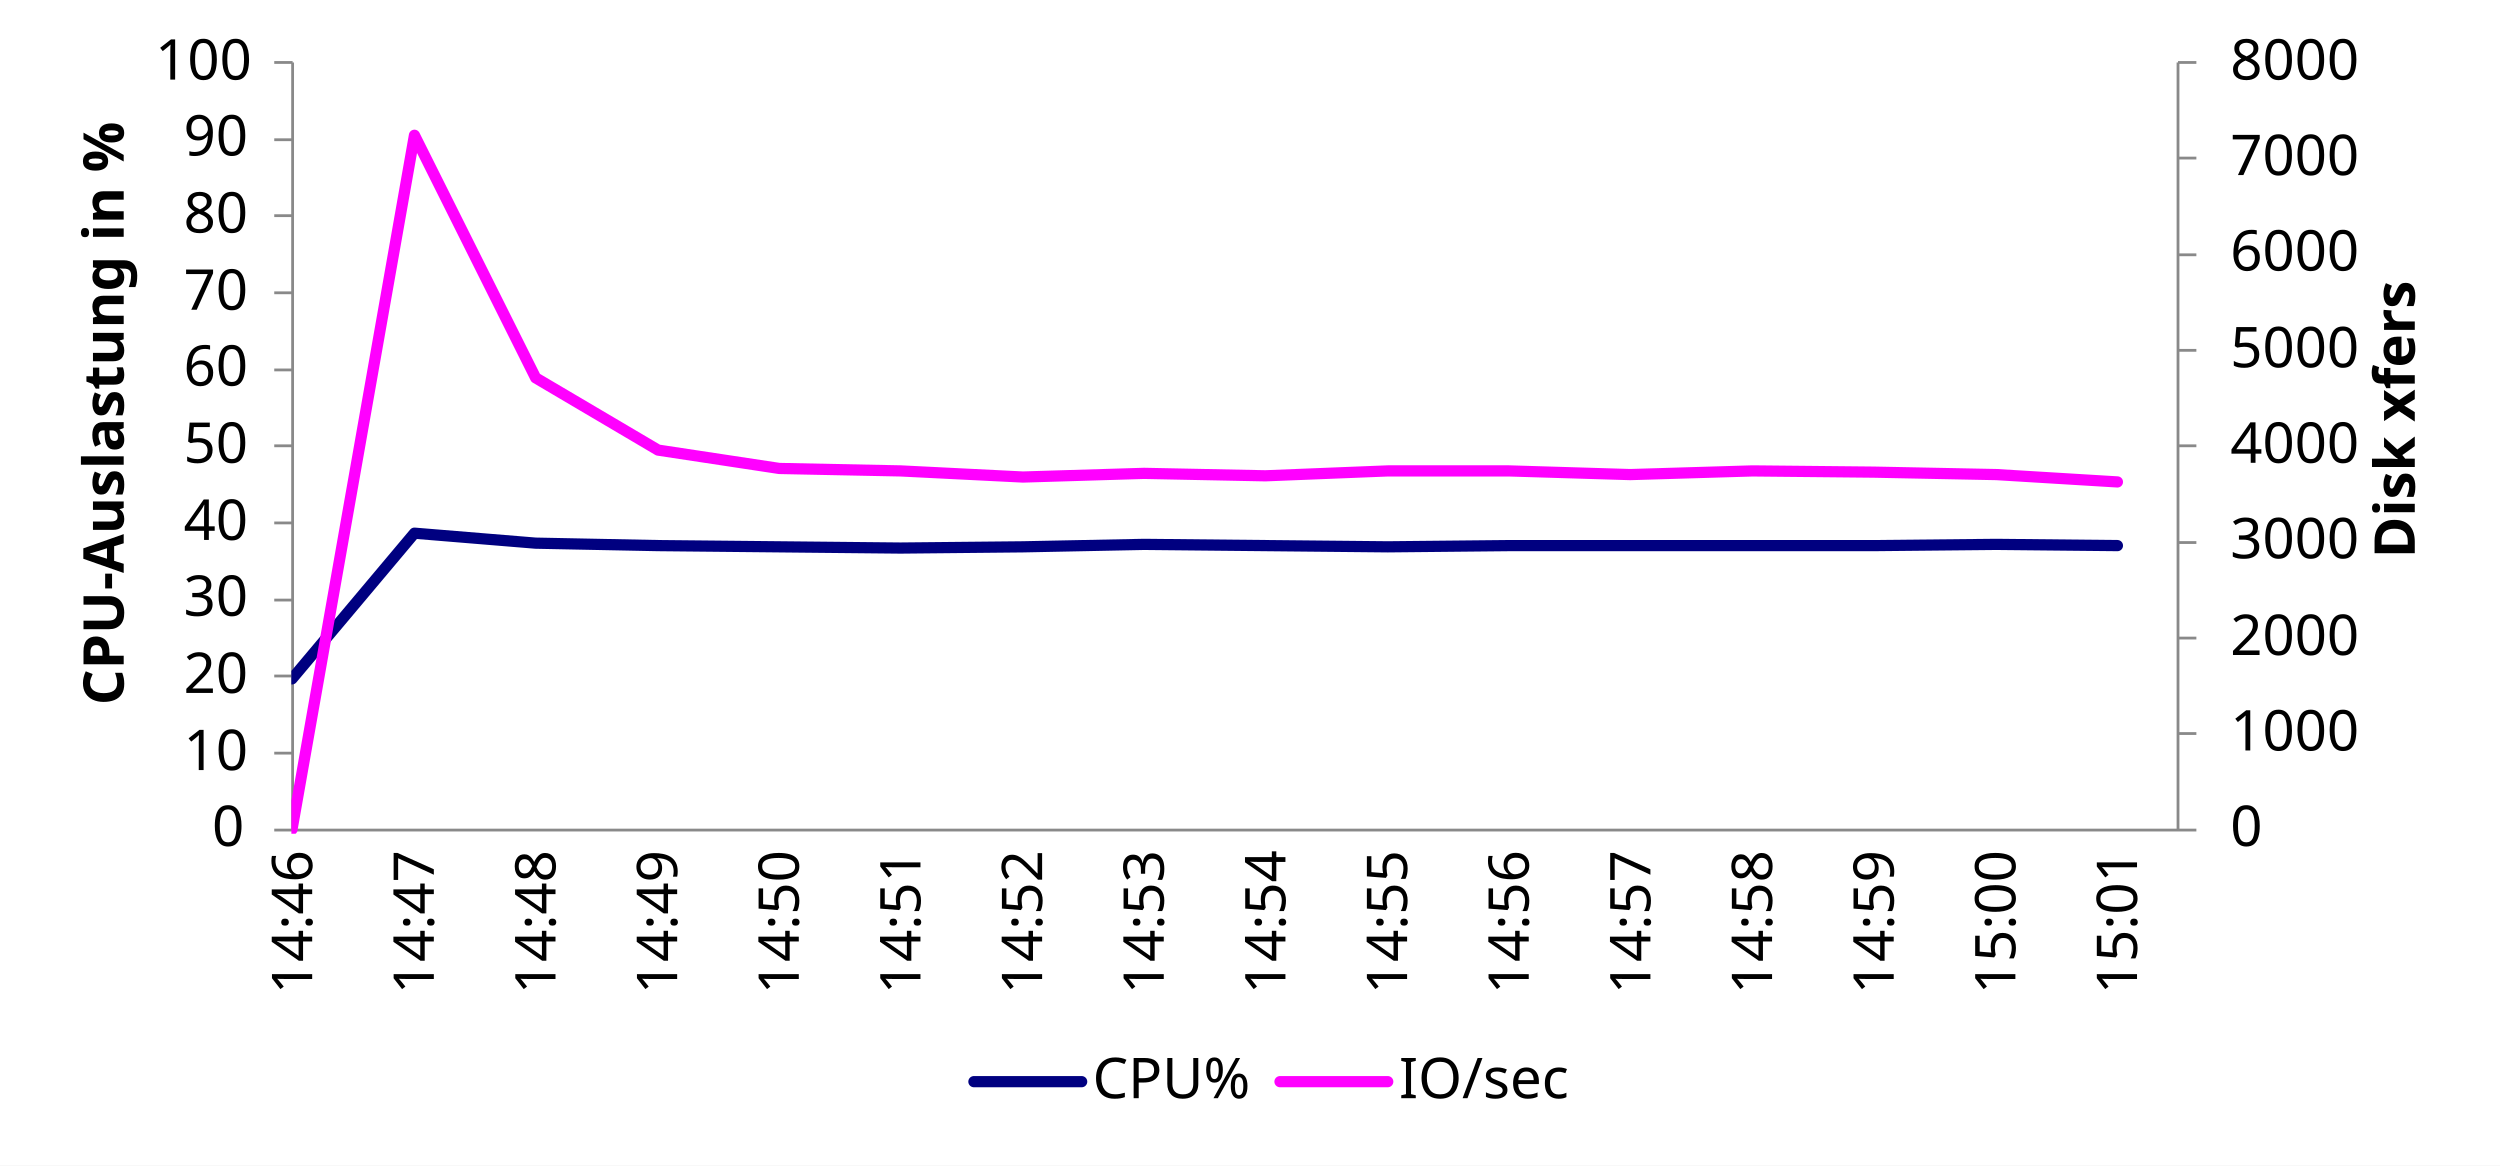
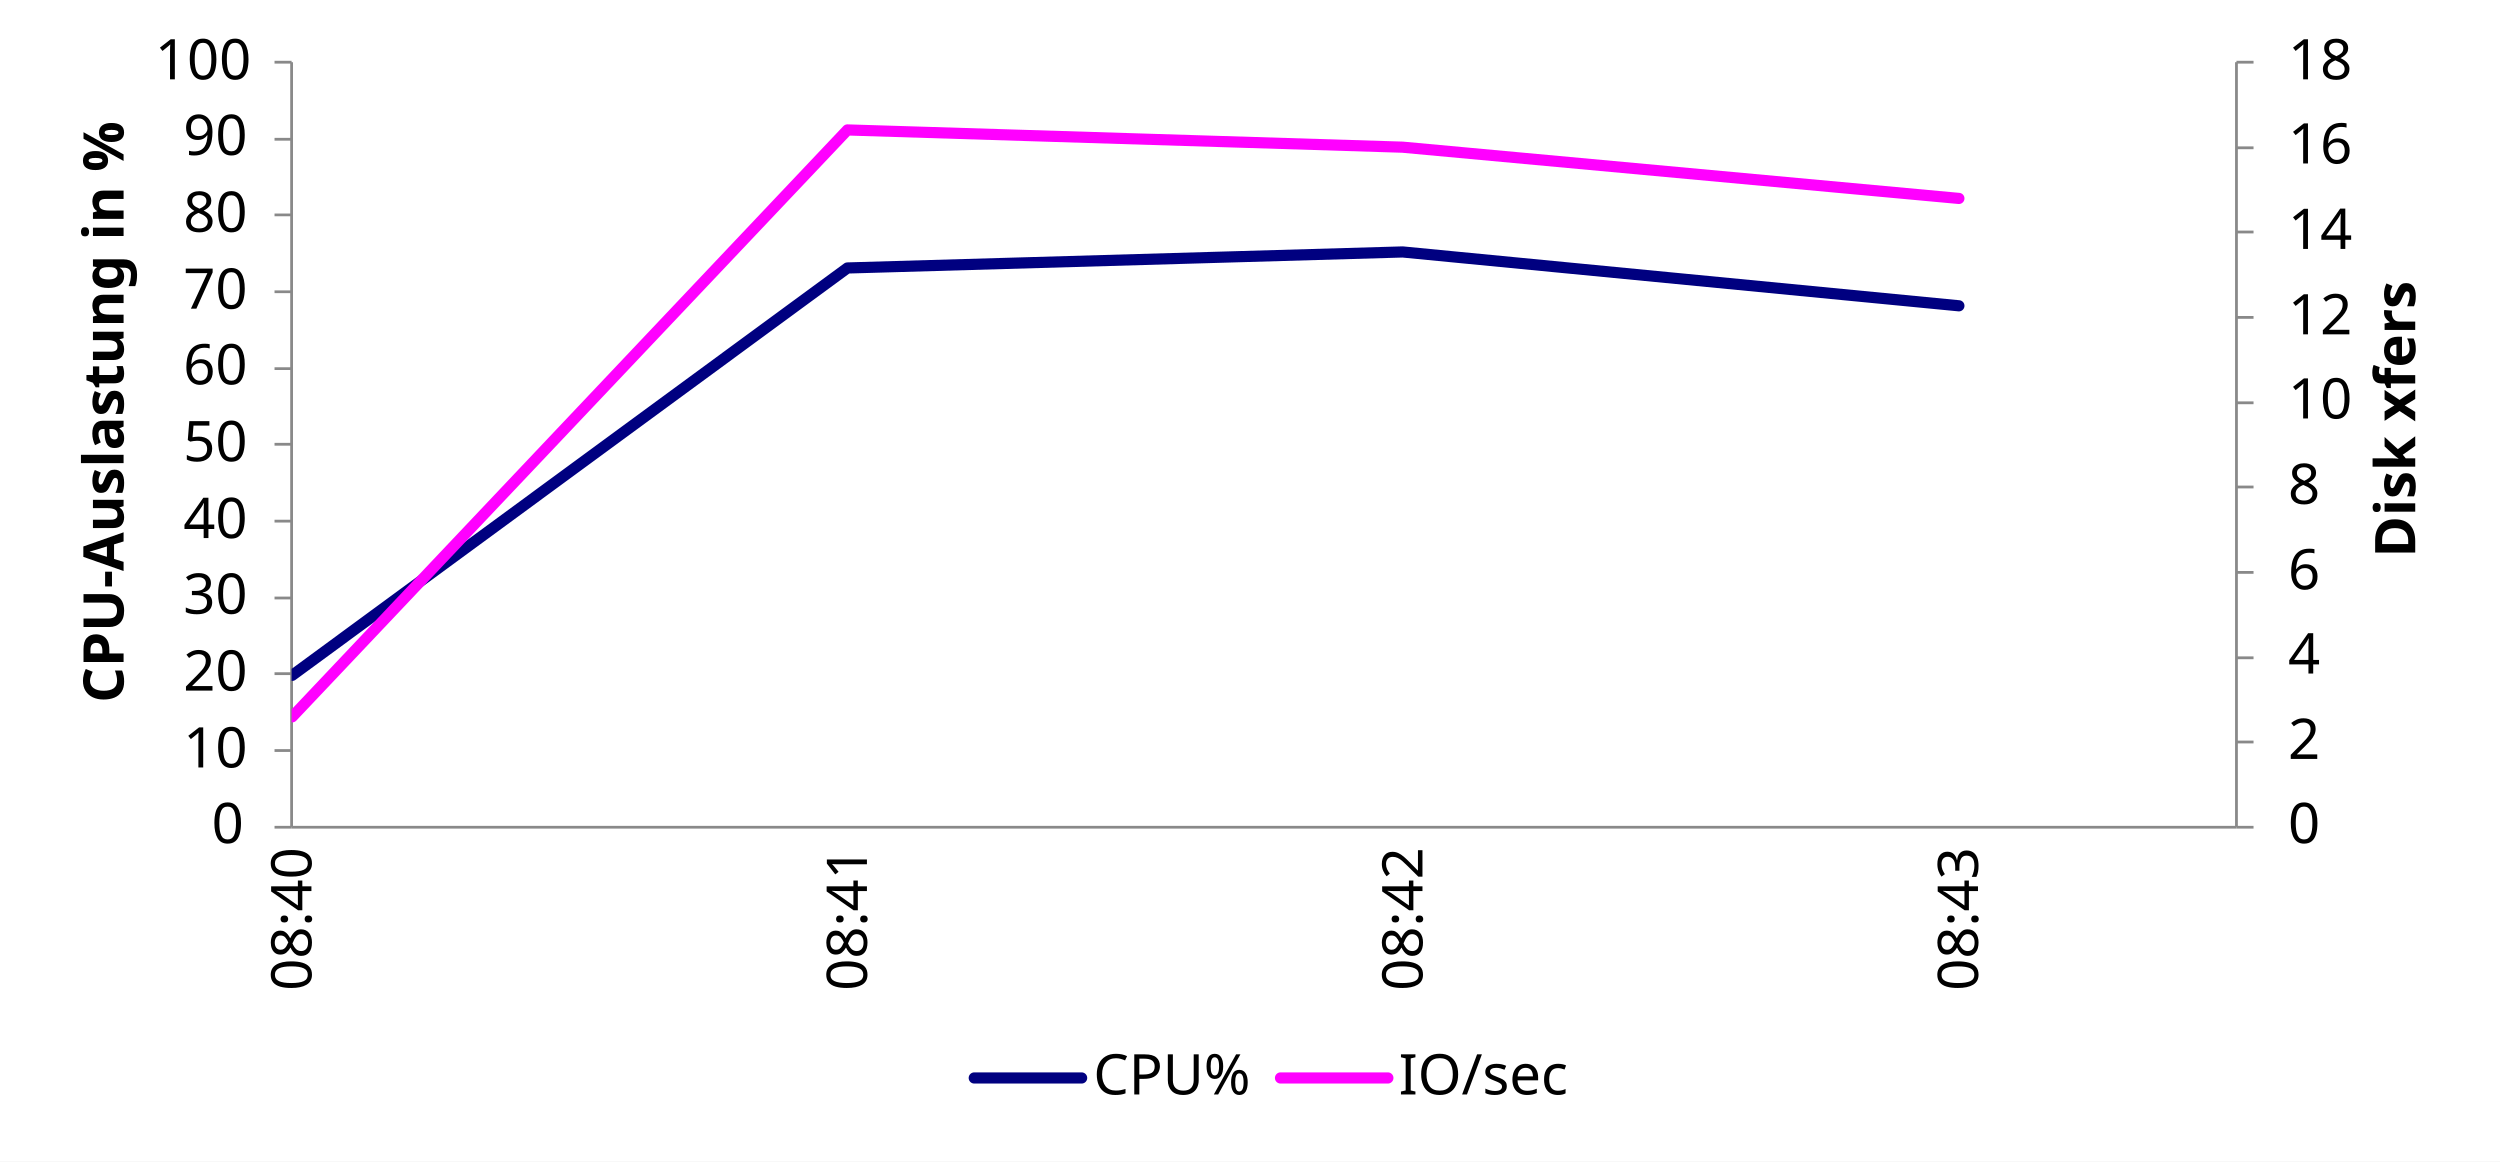
- <svg xmlns="http://www.w3.org/2000/svg" width="2042" height="952" overflow="hidden">
+ <svg xmlns="http://www.w3.org/2000/svg" width="2049" height="952" overflow="hidden">
  <defs>
    <clipPath id="clip0">
-       <rect x="564" y="3977" width="2042" height="952" />
+       <rect x="1100" y="3781" width="2049" height="952" />
    </clipPath>
    <clipPath id="clip1">
-       <rect x="563" y="3977" width="2042" height="952" />
+       <rect x="1100" y="3781" width="2048" height="952" />
    </clipPath>
    <clipPath id="clip2">
-       <rect x="563" y="3977" width="2042" height="952" />
+       <rect x="1100" y="3781" width="2048" height="952" />
    </clipPath>
    <clipPath id="clip3">
-       <rect x="563" y="3977" width="2042" height="952" />
+       <rect x="1100" y="3781" width="2048" height="952" />
    </clipPath>
    <clipPath id="clip4">
-       <rect x="563" y="3977" width="2042" height="952" />
+       <rect x="1100" y="3781" width="2048" height="952" />
    </clipPath>
    <clipPath id="clip5">
-       <rect x="563" y="3977" width="2042" height="952" />
+       <rect x="1100" y="3781" width="2048" height="952" />
    </clipPath>
    <clipPath id="clip6">
-       <rect x="563" y="3977" width="2042" height="952" />
+       <rect x="1100" y="3781" width="2048" height="952" />
    </clipPath>
    <clipPath id="clip7">
-       <rect x="802" y="4028" width="1544" height="630" />
+       <rect x="1339" y="3832" width="1597" height="630" />
    </clipPath>
    <clipPath id="clip8">
-       <rect x="802" y="4028" width="1544" height="630" />
+       <rect x="1339" y="3832" width="1597" height="630" />
    </clipPath>
    <clipPath id="clip9">
-       <rect x="563" y="3977" width="2042" height="952" />
+       <rect x="1100" y="3781" width="2048" height="952" />
    </clipPath>
    <clipPath id="clip10">
-       <rect x="563" y="3977" width="2042" height="952" />
+       <rect x="1100" y="3781" width="2048" height="952" />
    </clipPath>
    <clipPath id="clip11">
-       <rect x="563" y="3977" width="2042" height="952" />
+       <rect x="1100" y="3781" width="2048" height="952" />
    </clipPath>
    <clipPath id="clip12">
-       <rect x="563" y="3977" width="2042" height="952" />
+       <rect x="1100" y="3781" width="2048" height="952" />
    </clipPath>
    <clipPath id="clip13">
-       <rect x="563" y="3977" width="2042" height="952" />
+       <rect x="1100" y="3781" width="2048" height="952" />
    </clipPath>
    <clipPath id="clip14">
-       <rect x="563" y="3977" width="2042" height="952" />
+       <rect x="1100" y="3781" width="2048" height="952" />
    </clipPath>
    <clipPath id="clip15">
-       <rect x="563" y="3977" width="2042" height="952" />
+       <rect x="1100" y="3781" width="2048" height="952" />
    </clipPath>
    <clipPath id="clip16">
-       <rect x="563" y="3977" width="2042" height="952" />
+       <rect x="1100" y="3781" width="2048" height="952" />
    </clipPath>
    <clipPath id="clip17">
-       <rect x="563" y="3977" width="2042" height="952" />
+       <rect x="1100" y="3781" width="2048" height="952" />
    </clipPath>
    <clipPath id="clip18">
-       <rect x="563" y="3977" width="2042" height="952" />
+       <rect x="1100" y="3781" width="2048" height="952" />
    </clipPath>
    <clipPath id="clip19">
-       <rect x="563" y="3977" width="2042" height="952" />
+       <rect x="1100" y="3781" width="2048" height="952" />
    </clipPath>
    <clipPath id="clip20">
-       <rect x="563" y="3977" width="2042" height="952" />
+       <rect x="1100" y="3781" width="2048" height="952" />
    </clipPath>
    <clipPath id="clip21">
-       <rect x="563" y="3977" width="2042" height="952" />
+       <rect x="1100" y="3781" width="2048" height="952" />
    </clipPath>
    <clipPath id="clip22">
-       <rect x="563" y="3977" width="2042" height="952" />
+       <rect x="1100" y="3781" width="2048" height="952" />
    </clipPath>
    <clipPath id="clip23">
-       <rect x="563" y="3977" width="2042" height="952" />
+       <rect x="1100" y="3781" width="2048" height="952" />
    </clipPath>
    <clipPath id="clip24">
-       <rect x="563" y="3977" width="2042" height="952" />
+       <rect x="1100" y="3781" width="2048" height="952" />
    </clipPath>
    <clipPath id="clip25">
-       <rect x="563" y="3977" width="2042" height="952" />
+       <rect x="1100" y="3781" width="2048" height="952" />
    </clipPath>
    <clipPath id="clip26">
-       <rect x="563" y="3977" width="2042" height="952" />
+       <rect x="1100" y="3781" width="2048" height="952" />
    </clipPath>
    <clipPath id="clip27">
-       <rect x="563" y="3977" width="2042" height="952" />
+       <rect x="1100" y="3781" width="2048" height="952" />
    </clipPath>
    <clipPath id="clip28">
-       <rect x="563" y="3977" width="2042" height="952" />
+       <rect x="1100" y="3781" width="2048" height="952" />
    </clipPath>
    <clipPath id="clip29">
-       <rect x="563" y="3977" width="2042" height="952" />
+       <rect x="1100" y="3781" width="2048" height="952" />
    </clipPath>
    <clipPath id="clip30">
-       <rect x="563" y="3977" width="2042" height="952" />
+       <rect x="1100" y="3781" width="2048" height="952" />
    </clipPath>
    <clipPath id="clip31">
-       <rect x="563" y="3977" width="2042" height="952" />
+       <rect x="1100" y="3781" width="2048" height="952" />
    </clipPath>
    <clipPath id="clip32">
-       <rect x="563" y="3977" width="2042" height="952" />
+       <rect x="1100" y="3781" width="2048" height="952" />
    </clipPath>
    <clipPath id="clip33">
-       <rect x="563" y="3977" width="2042" height="952" />
+       <rect x="1100" y="3781" width="2048" height="952" />
    </clipPath>
    <clipPath id="clip34">
-       <rect x="563" y="3977" width="2042" height="952" />
+       <rect x="1100" y="3781" width="2048" height="952" />
    </clipPath>
    <clipPath id="clip35">
-       <rect x="563" y="3977" width="2042" height="952" />
+       <rect x="1100" y="3781" width="2048" height="952" />
    </clipPath>
    <clipPath id="clip36">
-       <rect x="563" y="3977" width="2042" height="952" />
+       <rect x="1100" y="3781" width="2048" height="952" />
    </clipPath>
    <clipPath id="clip37">
-       <rect x="563" y="3977" width="2042" height="952" />
+       <rect x="1100" y="3781" width="2048" height="952" />
    </clipPath>
    <clipPath id="clip38">
-       <rect x="563" y="3977" width="2042" height="952" />
+       <rect x="1100" y="3781" width="2048" height="952" />
    </clipPath>
    <clipPath id="clip39">
-       <rect x="563" y="3977" width="2042" height="952" />
+       <rect x="1100" y="3781" width="2048" height="952" />
    </clipPath>
    <clipPath id="clip40">
-       <rect x="563" y="3977" width="2042" height="952" />
+       <rect x="1100" y="3781" width="2048" height="952" />
    </clipPath>
    <clipPath id="clip41">
-       <rect x="563" y="3977" width="2042" height="952" />
-     </clipPath>
-     <clipPath id="clip42">
-       <rect x="563" y="3977" width="2042" height="952" />
-     </clipPath>
-     <clipPath id="clip43">
-       <rect x="563" y="3977" width="2042" height="952" />
-     </clipPath>
-     <clipPath id="clip44">
-       <rect x="563" y="3977" width="2042" height="952" />
-     </clipPath>
-     <clipPath id="clip45">
-       <rect x="563" y="3977" width="2042" height="952" />
-     </clipPath>
-     <clipPath id="clip46">
-       <rect x="563" y="3977" width="2042" height="952" />
-     </clipPath>
-     <clipPath id="clip47">
-       <rect x="563" y="3977" width="2042" height="952" />
-     </clipPath>
-     <clipPath id="clip48">
-       <rect x="563" y="3977" width="2042" height="952" />
-     </clipPath>
-     <clipPath id="clip49">
-       <rect x="563" y="3977" width="2042" height="952" />
-     </clipPath>
-     <clipPath id="clip50">
-       <rect x="563" y="3977" width="2042" height="952" />
-     </clipPath>
-     <clipPath id="clip51">
-       <rect x="563" y="3977" width="2042" height="952" />
-     </clipPath>
-     <clipPath id="clip52">
-       <rect x="563" y="3977" width="2042" height="952" />
+       <rect x="1100" y="3781" width="2048" height="952" />
    </clipPath>
  </defs>
-   <g clip-path="url(#clip0)" transform="translate(-564 -3977)">
-     <rect x="564" y="3977" width="2042" height="952" fill="#FFFFFF" />
+   <g clip-path="url(#clip0)" transform="translate(-1100 -3781)">
+     <rect x="1100" y="3781" width="2049" height="952" fill="#FFFFFF" />
    <g clip-path="url(#clip1)">
-       <rect x="803" y="4028" width="1540" height="627" fill="#FFFFFF" />
+       <rect x="1339" y="3832" width="1594" height="627" fill="#FFFFFF" />
    </g>
    <g clip-path="url(#clip2)">
-       <path d="M0 0 0 627" stroke="#898989" stroke-width="2.292" stroke-linejoin="round" stroke-miterlimit="10" fill="none" fill-rule="evenodd" transform="matrix(1 0 0 -1 2343 4655)" />
+       <path d="M0 0 0 627" stroke="#898989" stroke-width="2.292" stroke-linejoin="round" stroke-miterlimit="10" fill="none" fill-rule="evenodd" transform="matrix(1 0 0 -1 2933 4459)" />
    </g>
    <g clip-path="url(#clip3)">
-       <path d="M2343 4655 2358 4655M2343 4576.15 2358 4576.15M2343 4498.15 2358 4498.15M2343 4420.15 2358 4420.15M2343 4341.14 2358 4341.14M2343 4263.14 2358 4263.14M2343 4185.14 2358 4185.14M2343 4106.13 2358 4106.13M2343 4028 2358 4028" stroke="#898989" stroke-width="2.292" stroke-linejoin="round" stroke-miterlimit="10" fill="none" />
+       <path d="M2933 4459 2947 4459M2933 4389.14 2947 4389.14M2933 4320.14 2947 4320.14M2933 4250.14 2947 4250.14M2933 4180.14 2947 4180.14M2933 4111.13 2947 4111.13M2933 4041.13 2947 4041.13M2933 3971.13 2947 3971.13M2933 3902.13 2947 3902.13M2933 3832 2947 3832" stroke="#898989" stroke-width="2.292" stroke-linejoin="round" stroke-miterlimit="10" fill="none" />
    </g>
    <g clip-path="url(#clip4)">
-       <path d="M0 0 0 627" stroke="#898989" stroke-width="2.292" stroke-linejoin="round" stroke-miterlimit="10" fill="none" fill-rule="evenodd" transform="matrix(1 0 0 -1 803 4655)" />
+       <path d="M0 0 0 627" stroke="#898989" stroke-width="2.292" stroke-linejoin="round" stroke-miterlimit="10" fill="none" fill-rule="evenodd" transform="matrix(1 0 0 -1 1339 4459)" />
    </g>
    <g clip-path="url(#clip5)">
-       <path d="M788 4655 803 4655M788 4592.15 803 4592.15M788 4529.15 803 4529.15M788 4467.15 803 4467.15M788 4404.14 803 4404.14M788 4341.14 803 4341.14M788 4279.14 803 4279.14M788 4216.14 803 4216.14M788 4153.14 803 4153.14M788 4091.13 803 4091.13M788 4028 803 4028" stroke="#898989" stroke-width="2.292" stroke-linejoin="round" stroke-miterlimit="10" fill="none" />
+       <path d="M1325 4459 1339 4459M1325 4396.14 1339 4396.14M1325 4333.14 1339 4333.14M1325 4271.14 1339 4271.14M1325 4208.14 1339 4208.14M1325 4145.14 1339 4145.14M1325 4083.13 1339 4083.13M1325 4020.13 1339 4020.13M1325 3957.13 1339 3957.13M1325 3895.13 1339 3895.13M1325 3832 1339 3832" stroke="#898989" stroke-width="2.292" stroke-linejoin="round" stroke-miterlimit="10" fill="none" />
    </g>
    <g clip-path="url(#clip6)">
-       <path d="M803 4655 2343 4655" stroke="#898989" stroke-width="2.292" stroke-linejoin="round" stroke-miterlimit="10" fill="none" fill-rule="evenodd" />
+       <path d="M1339 4459 2933 4459" stroke="#898989" stroke-width="2.292" stroke-linejoin="round" stroke-miterlimit="10" fill="none" fill-rule="evenodd" />
    </g>
    <g clip-path="url(#clip7)">
-       <path d="M802.5 4531.5 902.53 4412.5 1001.53 4420.65 1101.54 4422.65 1200.54 4423.65 1299.54 4424.65 1399.55 4423.65 1498.55 4421.65 1597.55 4422.65 1697.56 4423.65 1796.56 4422.65 1895.56 4422.65 1995.57 4422.65 2094.57 4422.65 2194.57 4421.65 2293.5 4422.65" stroke="#000080" stroke-width="9.167" stroke-linecap="round" stroke-linejoin="round" stroke-miterlimit="10" fill="none" />
+       <path d="M1339.5 4334.5 1794.56 4000.63 2249.57 3987.5 2705.5 4031.63" stroke="#000080" stroke-width="9.167" stroke-linecap="round" stroke-linejoin="round" stroke-miterlimit="10" fill="none" />
    </g>
    <g clip-path="url(#clip8)">
-       <path d="M802.5 4654.5 902.53 4087.5 1001.53 4285.64 1101.54 4344.64 1200.54 4359.64 1299.54 4361.64 1399.55 4366.64 1498.55 4363.64 1597.55 4365.64 1697.56 4361.64 1796.56 4361.64 1895.56 4364.64 1995.57 4361.64 2094.57 4362.64 2194.57 4364.64 2293.5 4370.64" stroke="#FF00FF" stroke-width="9.167" stroke-linecap="round" stroke-linejoin="round" stroke-miterlimit="10" fill="none" />
+       <path d="M1339.5 4368.5 1794.56 3887.5 2249.57 3901.63 2705.5 3943.63" stroke="#FF00FF" stroke-width="9.167" stroke-linecap="round" stroke-linejoin="round" stroke-miterlimit="10" fill="none" />
    </g>
    <g clip-path="url(#clip9)">
-       <text font-family="Calibri,Calibri_MSFontService,sans-serif" font-weight="400" font-size="46" transform="matrix(1 0 0 1 2385.69 4668)">0</text>
+       <text font-family="Calibri,Calibri_MSFontService,sans-serif" font-weight="400" font-size="46" transform="matrix(1 0 0 1 2975.29 4472)">0</text>
    </g>
    <g clip-path="url(#clip10)">
-       <text font-family="Calibri,Calibri_MSFontService,sans-serif" font-weight="400" font-size="46" transform="matrix(1 0 0 1 2385.69 4590)">1000</text>
+       <text font-family="Calibri,Calibri_MSFontService,sans-serif" font-weight="400" font-size="46" transform="matrix(1 0 0 1 2975.29 4403)">2</text>
    </g>
    <g clip-path="url(#clip11)">
-       <text font-family="Calibri,Calibri_MSFontService,sans-serif" font-weight="400" font-size="46" transform="matrix(1 0 0 1 2385.69 4512)">2000</text>
+       <text font-family="Calibri,Calibri_MSFontService,sans-serif" font-weight="400" font-size="46" transform="matrix(1 0 0 1 2975.29 4333)">4</text>
    </g>
    <g clip-path="url(#clip12)">
-       <text font-family="Calibri,Calibri_MSFontService,sans-serif" font-weight="400" font-size="46" transform="matrix(1 0 0 1 2385.69 4433)">3000</text>
+       <text font-family="Calibri,Calibri_MSFontService,sans-serif" font-weight="400" font-size="46" transform="matrix(1 0 0 1 2975.29 4264)">6</text>
    </g>
    <g clip-path="url(#clip13)">
-       <text font-family="Calibri,Calibri_MSFontService,sans-serif" font-weight="400" font-size="46" transform="matrix(1 0 0 1 2385.69 4355)">4000</text>
+       <text font-family="Calibri,Calibri_MSFontService,sans-serif" font-weight="400" font-size="46" transform="matrix(1 0 0 1 2975.29 4194)">8</text>
    </g>
    <g clip-path="url(#clip14)">
-       <text font-family="Calibri,Calibri_MSFontService,sans-serif" font-weight="400" font-size="46" transform="matrix(1 0 0 1 2385.69 4277)">5000</text>
+       <text font-family="Calibri,Calibri_MSFontService,sans-serif" font-weight="400" font-size="46" transform="matrix(1 0 0 1 2975.29 4124)">10</text>
    </g>
    <g clip-path="url(#clip15)">
-       <text font-family="Calibri,Calibri_MSFontService,sans-serif" font-weight="400" font-size="46" transform="matrix(1 0 0 1 2385.69 4198)">6000</text>
+       <text font-family="Calibri,Calibri_MSFontService,sans-serif" font-weight="400" font-size="46" transform="matrix(1 0 0 1 2975.29 4055)">12</text>
    </g>
    <g clip-path="url(#clip16)">
-       <text font-family="Calibri,Calibri_MSFontService,sans-serif" font-weight="400" font-size="46" transform="matrix(1 0 0 1 2385.69 4120)">7000</text>
+       <text font-family="Calibri,Calibri_MSFontService,sans-serif" font-weight="400" font-size="46" transform="matrix(1 0 0 1 2975.29 3985)">14</text>
    </g>
    <g clip-path="url(#clip17)">
-       <text font-family="Calibri,Calibri_MSFontService,sans-serif" font-weight="400" font-size="46" transform="matrix(1 0 0 1 2385.69 4042)">8000</text>
+       <text font-family="Calibri,Calibri_MSFontService,sans-serif" font-weight="400" font-size="46" transform="matrix(1 0 0 1 2975.29 3915)">16</text>
    </g>
    <g clip-path="url(#clip18)">
-       <text font-family="Calibri,Calibri_MSFontService,sans-serif" font-weight="400" font-size="46" transform="matrix(1 0 0 1 737.206 4668)">0</text>
+       <text font-family="Calibri,Calibri_MSFontService,sans-serif" font-weight="400" font-size="46" transform="matrix(1 0 0 1 2975.29 3846)">18</text>
    </g>
    <g clip-path="url(#clip19)">
-       <text font-family="Calibri,Calibri_MSFontService,sans-serif" font-weight="400" font-size="46" transform="matrix(1 0 0 1 713.969 4606)">10</text>
+       <text font-family="Calibri,Calibri_MSFontService,sans-serif" font-weight="400" font-size="46" transform="matrix(1 0 0 1 1273.46 4472)">0</text>
    </g>
    <g clip-path="url(#clip20)">
-       <text font-family="Calibri,Calibri_MSFontService,sans-serif" font-weight="400" font-size="46" transform="matrix(1 0 0 1 713.969 4543)">20</text>
+       <text font-family="Calibri,Calibri_MSFontService,sans-serif" font-weight="400" font-size="46" transform="matrix(1 0 0 1 1250.22 4410)">10</text>
    </g>
    <g clip-path="url(#clip21)">
-       <text font-family="Calibri,Calibri_MSFontService,sans-serif" font-weight="400" font-size="46" transform="matrix(1 0 0 1 713.969 4480)">30</text>
+       <text font-family="Calibri,Calibri_MSFontService,sans-serif" font-weight="400" font-size="46" transform="matrix(1 0 0 1 1250.22 4347)">20</text>
    </g>
    <g clip-path="url(#clip22)">
-       <text font-family="Calibri,Calibri_MSFontService,sans-serif" font-weight="400" font-size="46" transform="matrix(1 0 0 1 713.969 4418)">40</text>
+       <text font-family="Calibri,Calibri_MSFontService,sans-serif" font-weight="400" font-size="46" transform="matrix(1 0 0 1 1250.22 4284)">30</text>
    </g>
    <g clip-path="url(#clip23)">
-       <text font-family="Calibri,Calibri_MSFontService,sans-serif" font-weight="400" font-size="46" transform="matrix(1 0 0 1 713.969 4355)">50</text>
+       <text font-family="Calibri,Calibri_MSFontService,sans-serif" font-weight="400" font-size="46" transform="matrix(1 0 0 1 1250.22 4222)">40</text>
    </g>
    <g clip-path="url(#clip24)">
-       <text font-family="Calibri,Calibri_MSFontService,sans-serif" font-weight="400" font-size="46" transform="matrix(1 0 0 1 713.969 4292)">60</text>
+       <text font-family="Calibri,Calibri_MSFontService,sans-serif" font-weight="400" font-size="46" transform="matrix(1 0 0 1 1250.22 4159)">50</text>
    </g>
    <g clip-path="url(#clip25)">
-       <text font-family="Calibri,Calibri_MSFontService,sans-serif" font-weight="400" font-size="46" transform="matrix(1 0 0 1 713.969 4230)">70</text>
+       <text font-family="Calibri,Calibri_MSFontService,sans-serif" font-weight="400" font-size="46" transform="matrix(1 0 0 1 1250.22 4096)">60</text>
    </g>
    <g clip-path="url(#clip26)">
-       <text font-family="Calibri,Calibri_MSFontService,sans-serif" font-weight="400" font-size="46" transform="matrix(1 0 0 1 713.969 4167)">80</text>
+       <text font-family="Calibri,Calibri_MSFontService,sans-serif" font-weight="400" font-size="46" transform="matrix(1 0 0 1 1250.22 4034)">70</text>
    </g>
    <g clip-path="url(#clip27)">
-       <text font-family="Calibri,Calibri_MSFontService,sans-serif" font-weight="400" font-size="46" transform="matrix(1 0 0 1 713.969 4104)">90</text>
+       <text font-family="Calibri,Calibri_MSFontService,sans-serif" font-weight="400" font-size="46" transform="matrix(1 0 0 1 1250.22 3971)">80</text>
    </g>
    <g clip-path="url(#clip28)">
-       <text font-family="Calibri,Calibri_MSFontService,sans-serif" font-weight="400" font-size="46" transform="matrix(1 0 0 1 690.731 4042)">100</text>
+       <text font-family="Calibri,Calibri_MSFontService,sans-serif" font-weight="400" font-size="46" transform="matrix(1 0 0 1 1250.22 3908)">90</text>
    </g>
    <g clip-path="url(#clip29)">
-       <text font-family="Calibri,Calibri_MSFontService,sans-serif" font-weight="400" font-size="46" transform="matrix(6.12323e-17 -1 1 6.12323e-17 818.988 4789)">14:46</text>
+       <text font-family="Calibri,Calibri_MSFontService,sans-serif" font-weight="400" font-size="46" transform="matrix(1 0 0 1 1226.98 3846)">100</text>
    </g>
    <g clip-path="url(#clip30)">
-       <text font-family="Calibri,Calibri_MSFontService,sans-serif" font-weight="400" font-size="46" transform="matrix(6.12323e-17 -1 1 6.12323e-17 918.357 4789)">14:47</text>
+       <text font-family="Calibri,Calibri_MSFontService,sans-serif" font-weight="400" font-size="46" transform="matrix(6.12323e-17 -1 1 6.12323e-17 1355.24 4593)">08:40</text>
    </g>
    <g clip-path="url(#clip31)">
-       <text font-family="Calibri,Calibri_MSFontService,sans-serif" font-weight="400" font-size="46" transform="matrix(6.12323e-17 -1 1 6.12323e-17 1017.73 4789)">14:48</text>
+       <text font-family="Calibri,Calibri_MSFontService,sans-serif" font-weight="400" font-size="46" transform="matrix(6.12323e-17 -1 1 6.12323e-17 1810.54 4593)">08:41</text>
    </g>
    <g clip-path="url(#clip32)">
-       <text font-family="Calibri,Calibri_MSFontService,sans-serif" font-weight="400" font-size="46" transform="matrix(6.12323e-17 -1 1 6.12323e-17 1117.1 4789)">14:49</text>
+       <text font-family="Calibri,Calibri_MSFontService,sans-serif" font-weight="400" font-size="46" transform="matrix(6.12323e-17 -1 1 6.12323e-17 2265.85 4593)">08:42</text>
    </g>
    <g clip-path="url(#clip33)">
-       <text font-family="Calibri,Calibri_MSFontService,sans-serif" font-weight="400" font-size="46" transform="matrix(6.12323e-17 -1 1 6.12323e-17 1216.46 4789)">14:50</text>
+       <text font-family="Calibri,Calibri_MSFontService,sans-serif" font-weight="400" font-size="46" transform="matrix(6.12323e-17 -1 1 6.12323e-17 2721.16 4593)">08:43</text>
    </g>
    <g clip-path="url(#clip34)">
-       <text font-family="Calibri,Calibri_MSFontService,sans-serif" font-weight="400" font-size="46" transform="matrix(6.12323e-17 -1 1 6.12323e-17 1315.83 4789)">14:51</text>
+       <text font-family="Calibri,Calibri_MSFontService,sans-serif" font-weight="700" font-size="46" transform="matrix(6.12323e-17 -1 1 6.12323e-17 3079.52 4238)">Disk xfers</text>
    </g>
    <g clip-path="url(#clip35)">
-       <text font-family="Calibri,Calibri_MSFontService,sans-serif" font-weight="400" font-size="46" transform="matrix(6.12323e-17 -1 1 6.12323e-17 1415.2 4789)">14:52</text>
+       <text font-family="Calibri,Calibri_MSFontService,sans-serif" font-weight="700" font-size="46" transform="matrix(6.12323e-17 -1 1 6.12323e-17 1201.29 4357)">CPU</text>
    </g>
    <g clip-path="url(#clip36)">
-       <text font-family="Calibri,Calibri_MSFontService,sans-serif" font-weight="400" font-size="46" transform="matrix(6.12323e-17 -1 1 6.12323e-17 1514.57 4789)">14:53</text>
+       <text font-family="Calibri,Calibri_MSFontService,sans-serif" font-weight="700" font-size="46" transform="matrix(6.12323e-17 -1 1 6.12323e-17 1201.29 4263)">-</text>
    </g>
    <g clip-path="url(#clip37)">
-       <text font-family="Calibri,Calibri_MSFontService,sans-serif" font-weight="400" font-size="46" transform="matrix(6.12323e-17 -1 1 6.12323e-17 1613.94 4789)">14:54</text>
+       <text font-family="Calibri,Calibri_MSFontService,sans-serif" font-weight="700" font-size="46" transform="matrix(6.12323e-17 -1 1 6.12323e-17 1201.29 4249)">Auslastung in %</text>
    </g>
    <g clip-path="url(#clip38)">
-       <text font-family="Calibri,Calibri_MSFontService,sans-serif" font-weight="400" font-size="46" transform="matrix(6.12323e-17 -1 1 6.12323e-17 1713.31 4789)">14:55</text>
+       <path d="M1898.5 4664.5 1986.5 4664.5" stroke="#000080" stroke-width="9.167" stroke-linecap="round" stroke-linejoin="round" stroke-miterlimit="10" fill="none" fill-rule="evenodd" />
    </g>
    <g clip-path="url(#clip39)">
-       <text font-family="Calibri,Calibri_MSFontService,sans-serif" font-weight="400" font-size="46" transform="matrix(6.12323e-17 -1 1 6.12323e-17 1812.68 4789)">14:56</text>
+       <text font-family="Calibri,Calibri_MSFontService,sans-serif" font-weight="400" font-size="46" transform="matrix(1 0 0 1 1996.11 4678)">CPU%</text>
    </g>
    <g clip-path="url(#clip40)">
-       <text font-family="Calibri,Calibri_MSFontService,sans-serif" font-weight="400" font-size="46" transform="matrix(6.12323e-17 -1 1 6.12323e-17 1912.05 4789)">14:57</text>
+       <path d="M2149.5 4664.5 2237.5 4664.5" stroke="#FF00FF" stroke-width="9.167" stroke-linecap="round" stroke-linejoin="round" stroke-miterlimit="10" fill="none" fill-rule="evenodd" />
    </g>
    <g clip-path="url(#clip41)">
-       <text font-family="Calibri,Calibri_MSFontService,sans-serif" font-weight="400" font-size="46" transform="matrix(6.12323e-17 -1 1 6.12323e-17 2011.42 4789)">14:58</text>
-     </g>
-     <g clip-path="url(#clip42)">
-       <text font-family="Calibri,Calibri_MSFontService,sans-serif" font-weight="400" font-size="46" transform="matrix(6.12323e-17 -1 1 6.12323e-17 2110.79 4789)">14:59</text>
-     </g>
-     <g clip-path="url(#clip43)">
-       <text font-family="Calibri,Calibri_MSFontService,sans-serif" font-weight="400" font-size="46" transform="matrix(6.12323e-17 -1 1 6.12323e-17 2210.16 4789)">15:00</text>
-     </g>
-     <g clip-path="url(#clip44)">
-       <text font-family="Calibri,Calibri_MSFontService,sans-serif" font-weight="400" font-size="46" transform="matrix(6.12323e-17 -1 1 6.12323e-17 2309.52 4789)">15:01</text>
-     </g>
-     <g clip-path="url(#clip45)">
-       <text font-family="Calibri,Calibri_MSFontService,sans-serif" font-weight="700" font-size="46" transform="matrix(6.12323e-17 -1 1 6.12323e-17 2536.39 4433)">Disk xfers</text>
-     </g>
-     <g clip-path="url(#clip46)">
-       <text font-family="Calibri,Calibri_MSFontService,sans-serif" font-weight="700" font-size="46" transform="matrix(6.12323e-17 -1 1 6.12323e-17 665.042 4553)">CPU</text>
-     </g>
-     <g clip-path="url(#clip47)">
-       <text font-family="Calibri,Calibri_MSFontService,sans-serif" font-weight="700" font-size="46" transform="matrix(6.12323e-17 -1 1 6.12323e-17 665.042 4459)">-</text>
-     </g>
-     <g clip-path="url(#clip48)">
-       <text font-family="Calibri,Calibri_MSFontService,sans-serif" font-weight="700" font-size="46" transform="matrix(6.12323e-17 -1 1 6.12323e-17 665.042 4445)">Auslastung in %</text>
-     </g>
-     <g clip-path="url(#clip49)">
-       <path d="M1359.5 4860.5 1447.5 4860.5" stroke="#000080" stroke-width="9.167" stroke-linecap="round" stroke-linejoin="round" stroke-miterlimit="10" fill="none" fill-rule="evenodd" />
-     </g>
-     <g clip-path="url(#clip50)">
-       <text font-family="Calibri,Calibri_MSFontService,sans-serif" font-weight="400" font-size="46" transform="matrix(1 0 0 1 1456.42 4874)">CPU%</text>
-     </g>
-     <g clip-path="url(#clip51)">
-       <path d="M1609.5 4860.5 1697.5 4860.5" stroke="#FF00FF" stroke-width="9.167" stroke-linecap="round" stroke-linejoin="round" stroke-miterlimit="10" fill="none" fill-rule="evenodd" />
-     </g>
-     <g clip-path="url(#clip52)">
-       <text font-family="Calibri,Calibri_MSFontService,sans-serif" font-weight="400" font-size="46" transform="matrix(1 0 0 1 1706.7 4874)">IO/sec</text>
+       <text font-family="Calibri,Calibri_MSFontService,sans-serif" font-weight="400" font-size="46" transform="matrix(1 0 0 1 2246.38 4678)">IO/sec</text>
    </g>
  </g>
</svg>
